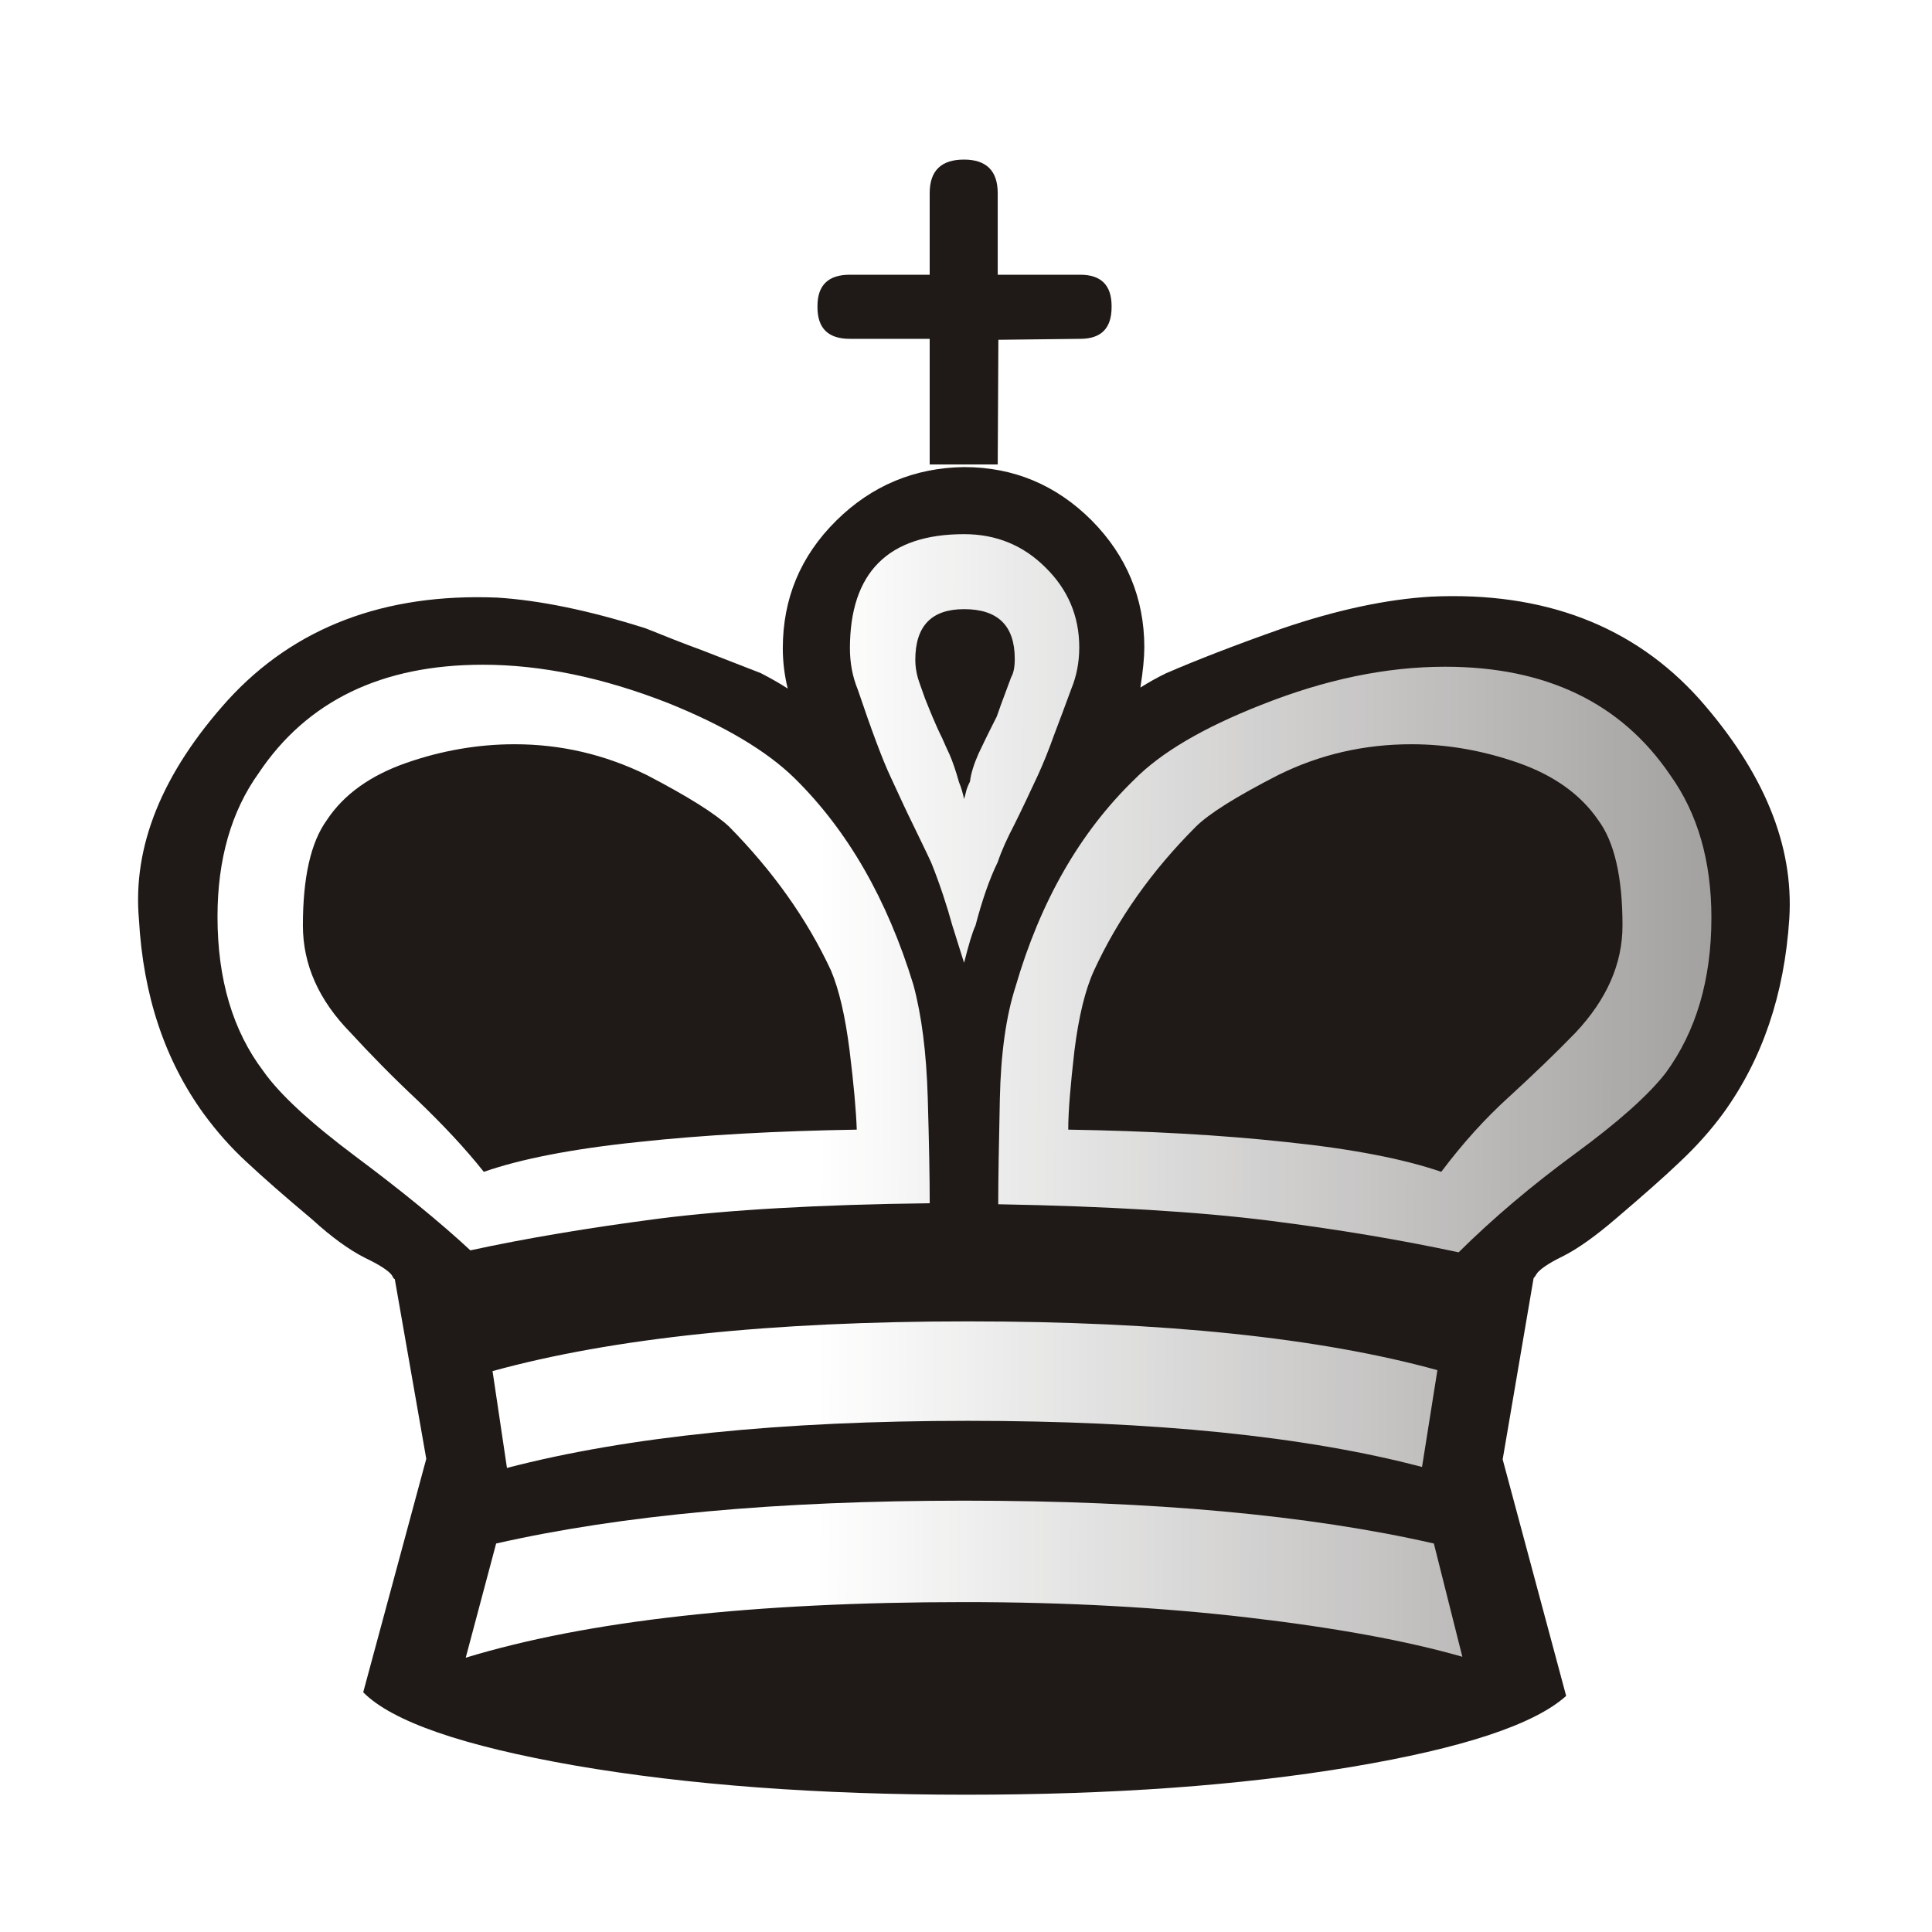
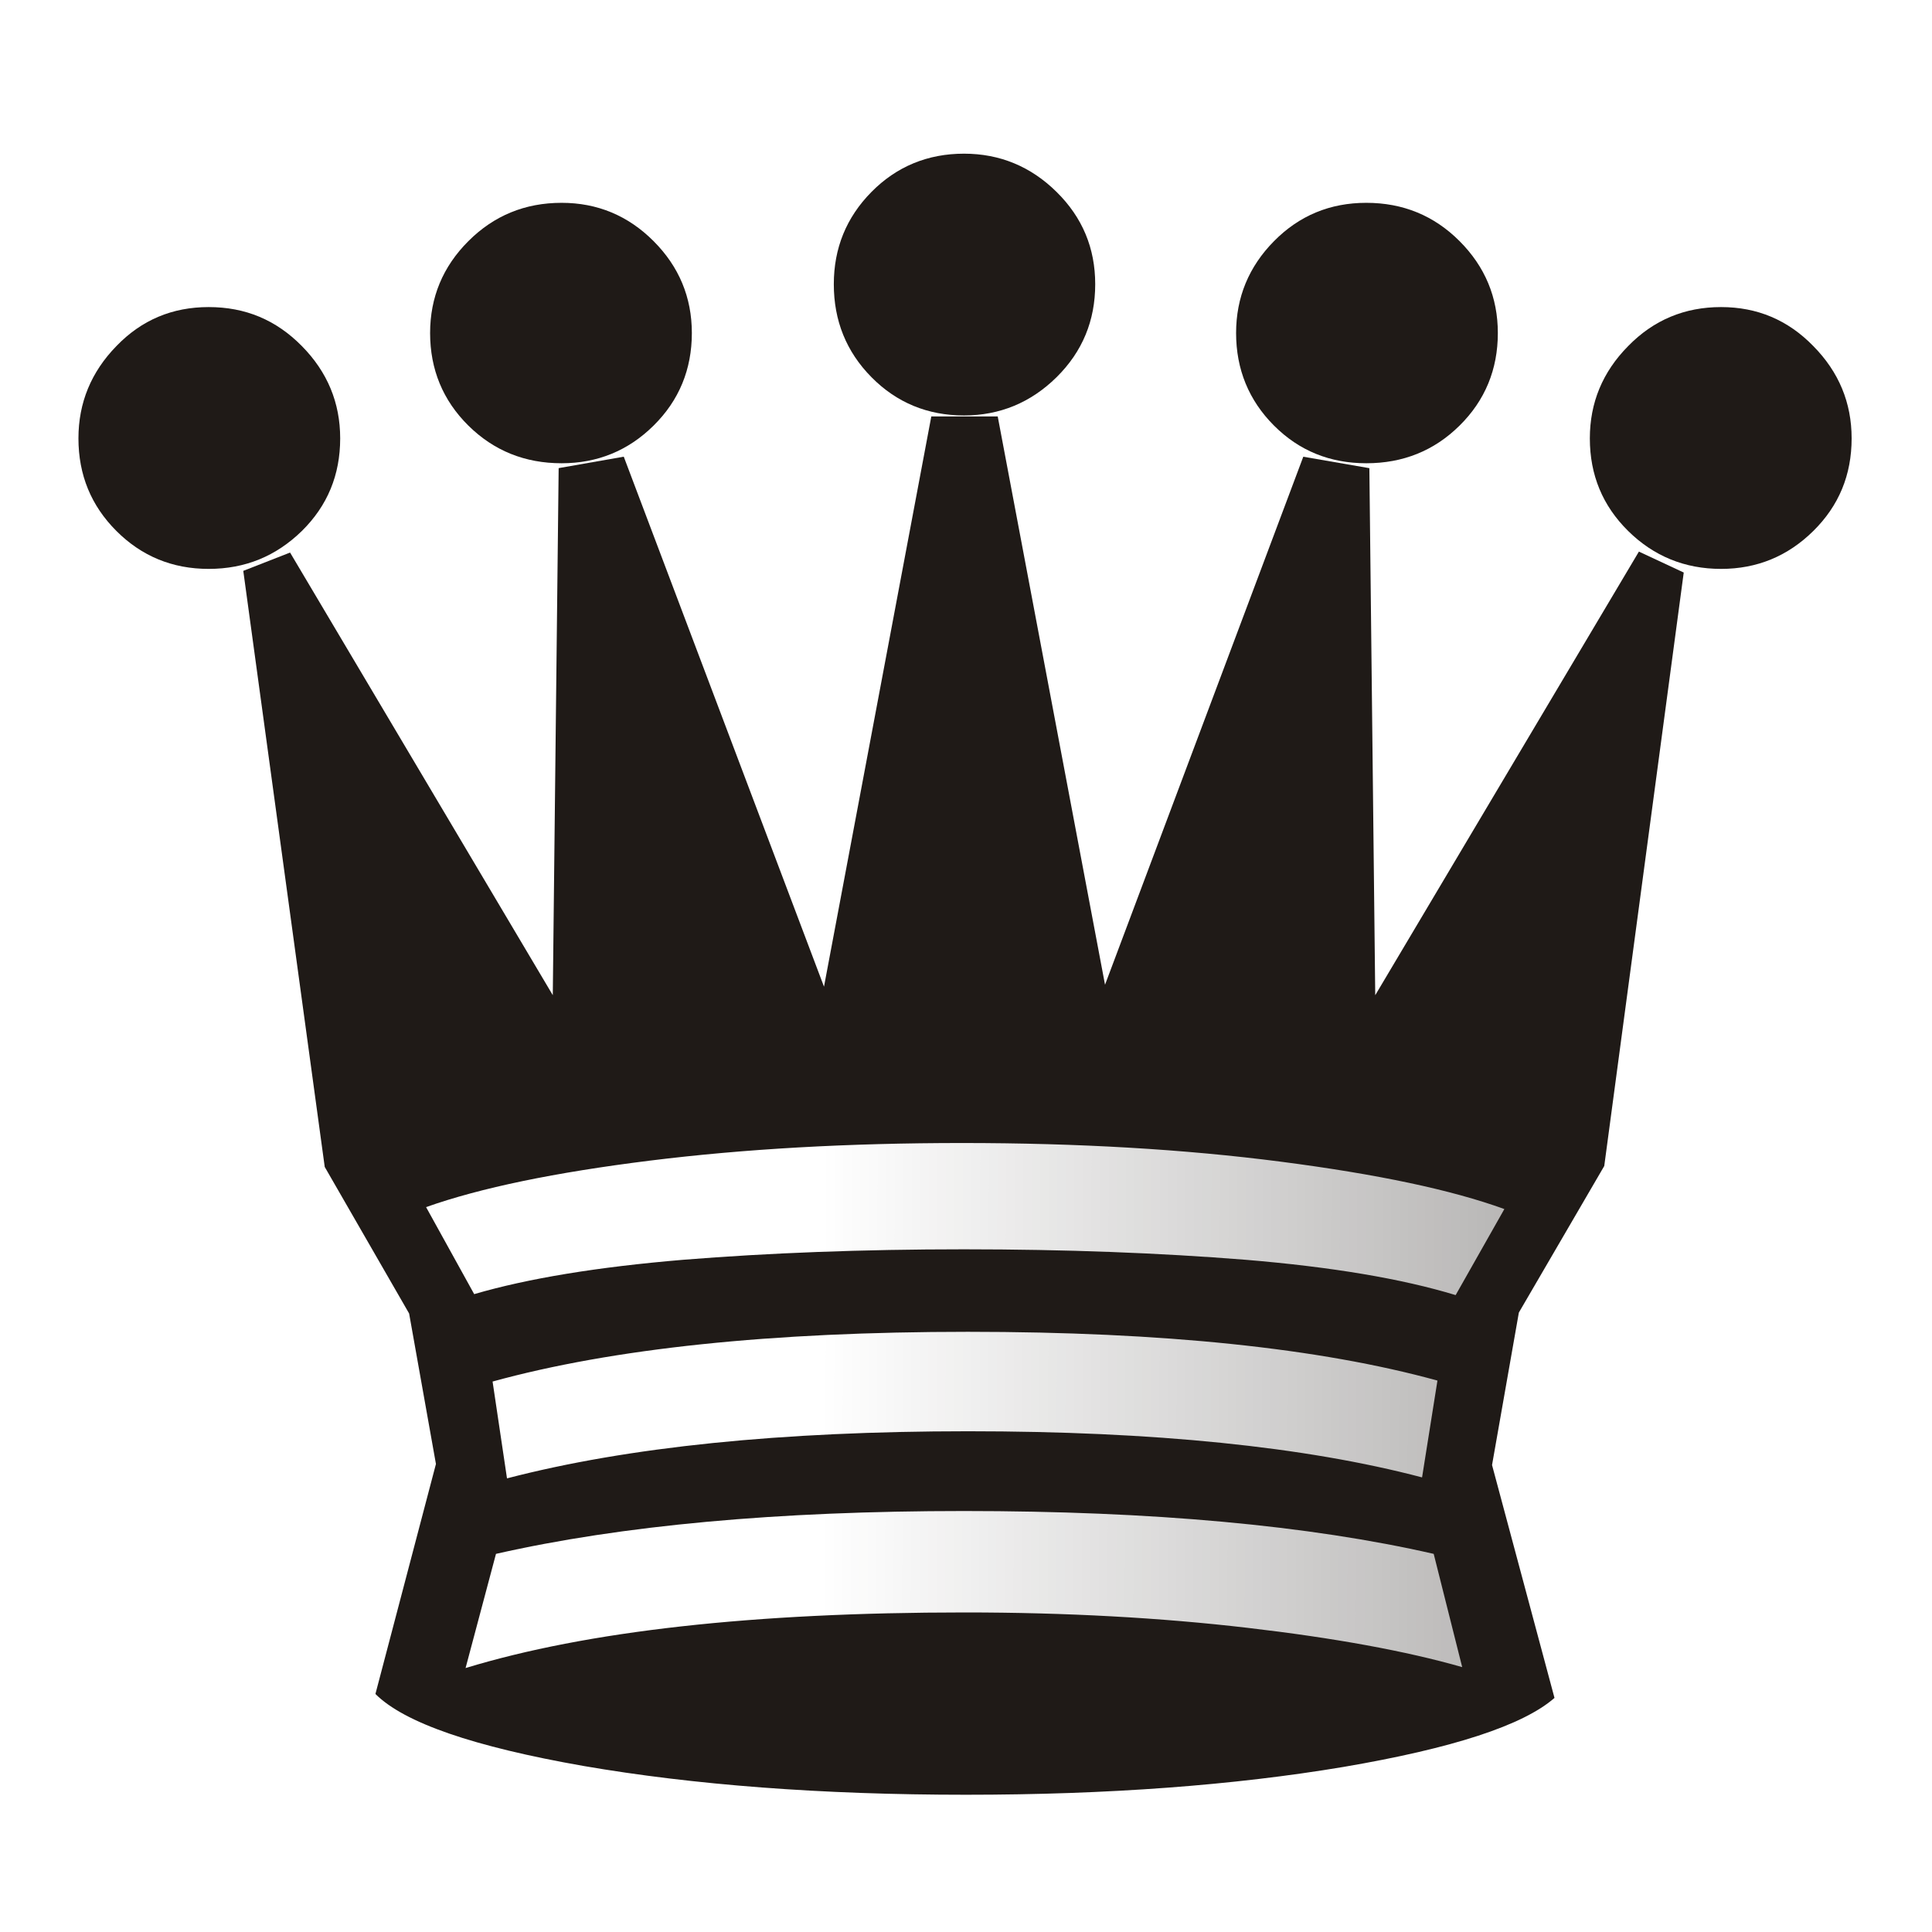
<svg xmlns="http://www.w3.org/2000/svg" width="177.17" height="177.17" shape-rendering="geometricPrecision" image-rendering="optimizeQuality" fill-rule="evenodd" clip-rule="evenodd" viewBox="0 0 50 50">
  <defs>
-     <linearGradient id="0" x1="21.13" y1="37.22" x2="77.76" y2="37.469" gradientUnits="userSpaceOnUse">
+     <linearGradient id="0" x1="21.253" y1="37.22" x2="77.76" y2="37.36" gradientUnits="userSpaceOnUse">
      <stop stop-color="#fff" />
      <stop offset="1" stop-color="#fff" stop-opacity="0" />
    </linearGradient>
  </defs>
  <g fill="#1f1a17">
-     <path d="m25.821 12.02h-1.761v-3.251h-2.066c-.559 0-.838-.271-.838-.821v-.025c0-.542.279-.813.838-.813h2.066v-2.108c0-.584.296-.872.889-.872.576 0 .872.288.872.872v2.108h2.134c.542 0 .813.271.813.813v.025c0 .55-.271.821-.813.821l-2.117.025-.017 3.226" />
-     <path d="m11.03 37.744l-.813-4.64c-.017 0-.042-.034-.076-.102-.085-.118-.322-.271-.711-.457-.381-.195-.838-.516-1.346-.982-.728-.61-1.295-1.109-1.702-1.49-.406-.373-.771-.787-1.101-1.236-1.01-1.389-1.575-3.065-1.685-5.04-.169-1.897.601-3.793 2.303-5.681 1.719-1.88 4.047-2.769 6.968-2.65 1.092.068 2.379.33 3.844.796.483.195.974.39 1.482.576.5.195.999.389 1.499.584.262.135.5.271.694.398-.085-.347-.127-.694-.127-1.041 0-1.287.457-2.388 1.38-3.302.914-.906 2.024-1.372 3.311-1.389 1.287 0 2.388.466 3.302 1.38.906.914 1.363 2.02 1.363 3.285 0 .262-.034.61-.102 1.041.229-.144.457-.271.669-.372.762-.33 1.761-.72 3.01-1.16 1.422-.483 2.701-.754 3.844-.821 2.921-.136 5.241.754 6.943 2.65 1.668 1.888 2.447 3.785 2.328 5.681-.127 1.973-.703 3.649-1.71 5.04-.33.449-.703.864-1.118 1.253-.406.39-.965.881-1.66 1.473-.542.466-1.01.796-1.389.982-.381.186-.601.347-.669.457-.017.034-.034.059-.051.076-.017.017-.025.034-.025.051l-.796 4.665 1.643 6.121c-.83.745-2.684 1.355-5.554 1.837-2.879.483-6.206.72-9.974.72-3.835 0-7.214-.254-10.118-.754-2.912-.508-4.741-1.143-5.486-1.897l1.634-6.05" />
+     <path d="m24.949 10.752c-.94 0-1.744-.33-2.396-.991-.652-.66-.974-1.465-.974-2.405 0-.931.322-1.727.974-2.388.652-.66 1.456-.991 2.396-.991.923 0 1.727.33 2.396.991.669.66.999 1.456.999 2.388 0 .94-.33 1.744-.999 2.405-.669.66-1.473.991-2.396.991" />
+     <path d="m40.23 43.942c-.813.711-2.633 1.304-5.461 1.786-2.828.474-6.087.72-9.77.72-3.751 0-7.05-.254-9.898-.745-2.845-.499-4.64-1.118-5.385-1.863l1.566-5.952-.694-3.895-2.184-3.793-2.108-15.426 1.211-.474 6.799 11.455.152-13.64 1.685-.296 5.182 13.716 2.777-14.757h1.719l2.777 14.707 5.131-13.665 1.71.296.152 13.64 6.824-11.481 1.16.542-2.057 15.359-2.21 3.793-.694 3.946 1.617 6.03" />
+     <path d="m14.535 11.989c-.948 0-1.753-.322-2.413-.974-.66-.652-.991-1.456-.991-2.396 0-.923.33-1.719.991-2.379.66-.66 1.465-.991 2.413-.991.923 0 1.719.33 2.379.991.66.66.991 1.456.991 2.379 0 .94-.33 1.744-.991 2.396-.66.652-1.456.974-2.379.974" />
+     <path d="m35.36 11.989c-.94 0-1.736-.322-2.388-.974-.652-.652-.982-1.456-.982-2.396 0-.923.33-1.719.982-2.379.652-.66 1.448-.991 2.388-.991.948 0 1.753.33 2.413.991.66.66.991 1.456.991 2.379 0 .94-.33 1.744-.991 2.396-.66.652-1.465.974-2.413.974" />
+     <path d="m5.4 14.723c-.94 0-1.736-.33-2.388-.982-.652-.652-.982-1.448-.982-2.396 0-.923.33-1.719.982-2.388.652-.677 1.448-1.01 2.388-1.01.948 0 1.744.33 2.413 1.01.66.669.991 1.465.991 2.388 0 .948-.33 1.744-.991 2.396-.669.652-1.465.982-2.413.982" />
+     <path d="m44.541 14.723c-.94 0-1.744-.33-2.405-.982-.66-.652-.991-1.448-.991-2.396 0-.923.33-1.719.991-2.388.66-.677 1.465-1.01 2.405-1.01.931 0 1.727.33 2.388 1.01.66.669.991 1.465.991 2.388 0 .948-.33 1.744-.991 2.396-.66.652-1.456.982-2.388.982" />
  </g>
-   <path fill="url(#0)" d="m24.949 20.675c-.034-.161-.076-.305-.127-.423-.093-.33-.178-.567-.245-.72-.051-.11-.119-.254-.195-.432-.085-.169-.169-.356-.254-.559-.051-.119-.11-.271-.186-.457-.068-.195-.136-.373-.186-.533-.042-.152-.068-.305-.068-.474 0-.872.415-1.312 1.262-1.312.881 0 1.312.432 1.312 1.287 0 .22-.034.373-.093.474-.237.627-.356.965-.372 1.016-.254.5-.406.821-.474.965-.119.271-.195.508-.22.72-.051.102-.085.186-.102.262-.017.076-.034.136-.051.186m-2.777 8.56c-2.066.034-3.954.135-5.673.322-1.71.178-3.03.44-3.979.77-.491-.618-1.067-1.228-1.719-1.854-.66-.618-1.228-1.202-1.727-1.744-.83-.847-1.236-1.77-1.236-2.777 0-1.245.203-2.151.618-2.726.44-.669 1.135-1.16 2.057-1.482.923-.322 1.863-.483 2.803-.483 1.194 0 2.328.262 3.42.796 1.075.559 1.787 1.01 2.134 1.338 1.126 1.143 2.01 2.379 2.633 3.717.212.5.372 1.194.483 2.074.11.889.169 1.566.186 2.049m2.777-4.318c.119-.466.212-.787.296-.965.169-.643.356-1.194.576-1.643.093-.279.237-.601.432-.974.186-.373.389-.804.61-1.279.127-.279.271-.627.415-1.033.152-.406.305-.804.449-1.202.135-.33.203-.686.203-1.067 0-.813-.296-1.499-.872-2.066-.576-.576-1.279-.864-2.108-.864-1.964 0-2.955.991-2.955 2.955 0 .381.068.737.203 1.067.364 1.075.643 1.82.838 2.235.22.474.415.906.601 1.279.178.372.339.694.466.974.22.55.398 1.092.55 1.643.034.093.127.415.296.94m-.889 6.223c0-.66-.017-1.575-.051-2.735-.034-1.168-.161-2.142-.372-2.921-.677-2.21-1.702-3.996-3.082-5.351-.711-.694-1.795-1.346-3.268-1.939-1.685-.66-3.285-.991-4.792-.991-2.608 0-4.547.931-5.8 2.803-.711.991-1.067 2.235-1.067 3.717 0 1.626.398 2.955 1.185 3.996.415.593 1.211 1.329 2.388 2.21 1.168.872 2.168 1.685 2.972 2.43 1.439-.313 3.065-.584 4.877-.821 1.812-.229 4.149-.364 7.01-.398m13.784 11.735l-.737-2.929c-3.226-.737-7.281-1.109-12.158-1.109-4.826 0-8.865.373-12.11 1.109l-.787 2.955c3.141-.957 7.442-1.439 12.92-1.439 2.625 0 5.072.136 7.315.398 2.252.262 4.106.601 5.554 1.016m-.643-7.417c-3.04-.838-7.095-1.262-12.15-1.262-5.097 0-9.195.432-12.302 1.287l.373 2.506c3.124-.813 7.095-1.219 11.93-1.219 4.809 0 8.729.398 11.752 1.194l.398-2.506m-11.362-4.293c2.845.051 5.182.195 7 .423 1.812.229 3.454.508 4.911.821.906-.898 1.913-1.744 3.02-2.557 1.109-.813 1.888-1.507 2.337-2.083.787-1.075 1.185-2.413 1.185-4.02 0-1.465-.356-2.701-1.067-3.692-1.27-1.871-3.217-2.803-5.825-2.803-1.524 0-3.107.33-4.767.991-1.507.593-2.591 1.236-3.277 1.93-1.405 1.363-2.43 3.15-3.073 5.359-.245.762-.381 1.727-.406 2.904-.025 1.177-.042 2.083-.042 2.726m1.812-1.93c0-.483.059-1.16.161-2.049.11-.881.279-1.575.508-2.074.618-1.338 1.49-2.574 2.633-3.717.33-.33 1.041-.779 2.134-1.338 1.075-.533 2.227-.796 3.446-.796.931 0 1.846.161 2.769.483.914.322 1.609.813 2.066 1.482.415.559.627 1.465.627 2.726 0 .991-.406 1.913-1.219 2.777-.525.542-1.101 1.092-1.71 1.651-.61.55-1.202 1.202-1.761 1.947-.957-.33-2.294-.593-4-.77-1.71-.186-3.59-.288-5.647-.322" />
+   <path fill="url(#0)" d="m37.2 35.729c-3.04-.838-7.095-1.262-12.15-1.262-5.097 0-9.195.432-12.302 1.287l.373 2.506c3.124-.813 7.095-1.219 11.93-1.219 4.809 0 8.729.398 11.752 1.194l.398-2.506m1.736-4.437c-1.372-.5-3.302-.906-5.791-1.228-2.489-.322-5.232-.483-8.246-.483-2.946 0-5.639.152-8.09.457-2.447.305-4.377.703-5.783 1.202l1.245 2.252c1.389-.406 3.192-.703 5.41-.889 2.21-.178 4.631-.271 7.264-.271 2.633 0 5.063.093 7.29.271 2.235.186 4.047.491 5.436.914l1.261-2.227m-1.092 11.853l-.737-2.929c-3.226-.737-7.281-1.109-12.158-1.109-4.826 0-8.865.373-12.11 1.109l-.787 2.955c3.141-.957 7.442-1.439 12.92-1.439 2.625 0 5.072.136 7.315.398 2.252.262 4.106.601 5.554 1.016" />
</svg>
